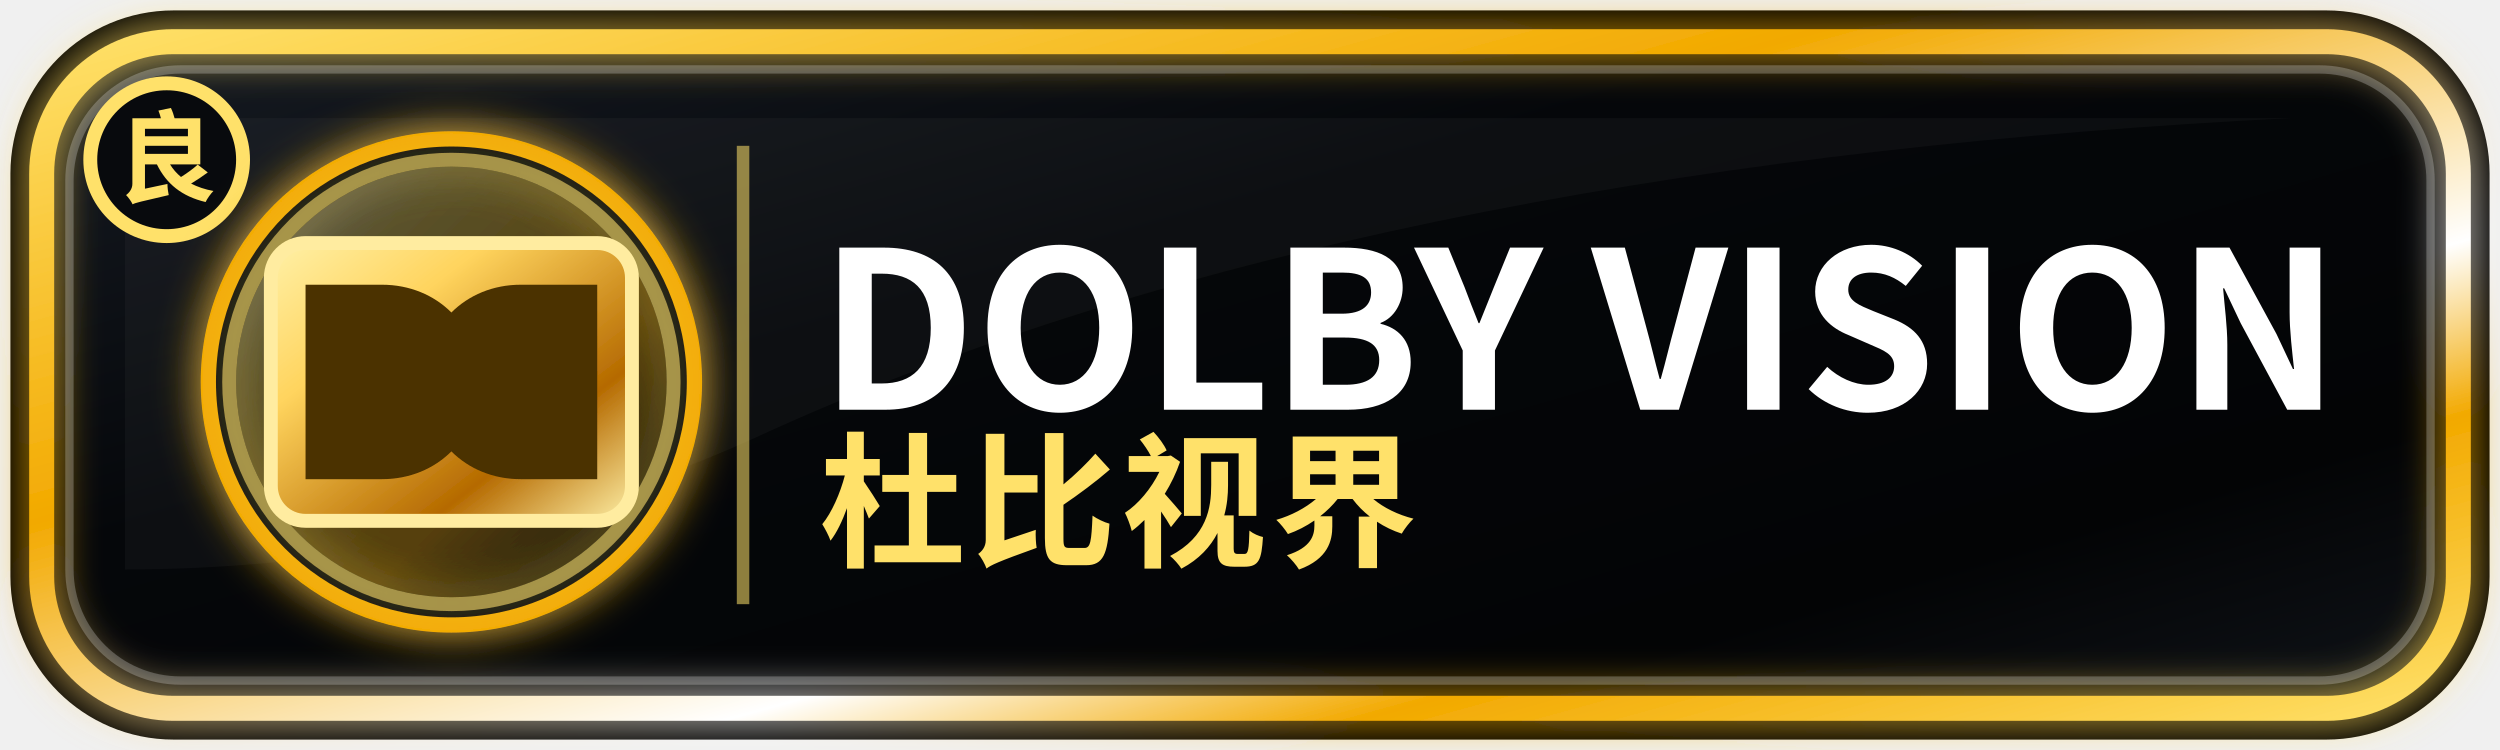
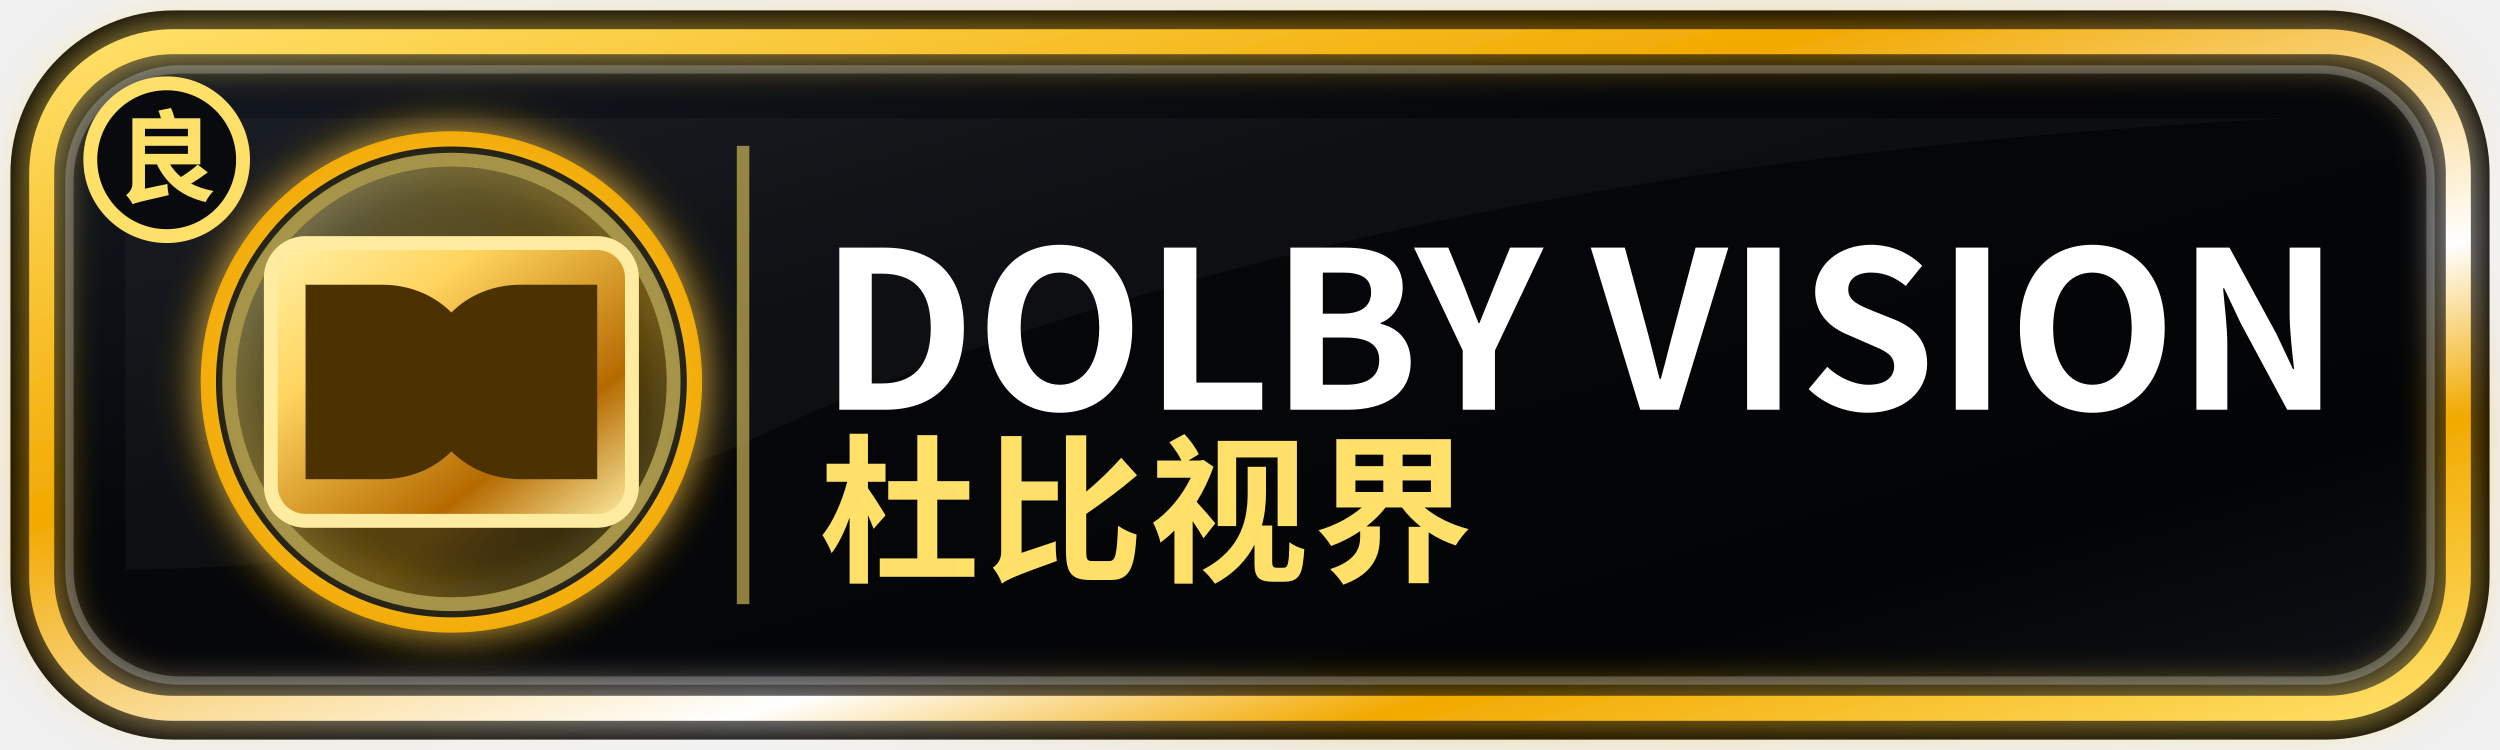
<svg xmlns="http://www.w3.org/2000/svg" width="360" height="108" viewBox="0 0 360 108">
  <defs>
    <linearGradient id="bg" x1="0" y1="0" x2="1" y2="1">
      <stop offset="0" stop-color="#171C24" />
      <stop offset=".38" stop-color="#05070A" />
      <stop offset=".78" stop-color="#030405" />
      <stop offset="1" stop-color="#11151B" />
    </linearGradient>
    <linearGradient id="edge" x1="0" y1="0" x2="1" y2="1">
      <stop offset="0" stop-color="#FFE16A" />
      <stop offset=".36" stop-color="#F2A900" />
      <stop offset=".65" stop-color="#FFFFFF" />
      <stop offset=".78" stop-color="#F2A900" />
      <stop offset="1" stop-color="#FFE16A" />
    </linearGradient>
    <linearGradient id="iconFill" x1="0" y1="0" x2="1" y2="1">
      <stop offset="0" stop-color="#FFFFFF" />
      <stop offset=".25" stop-color="#FFE16A" />
      <stop offset=".65" stop-color="#F2A900" />
      <stop offset="1" stop-color="#0B0D12" />
    </linearGradient>
    <linearGradient id="gold" x1="0" y1="0" x2="1" y2="1">
      <stop offset="0" stop-color="#FFF1A8" />
      <stop offset=".3" stop-color="#FFD45E" />
      <stop offset=".72" stop-color="#B56A00" />
      <stop offset="1" stop-color="#FFF1A8" />
    </linearGradient>
    <filter id="glow" x="-40%" y="-40%" width="180%" height="180%">
      <feGaussianBlur stdDeviation="3" result="b" />
      <feMerge>
        <feMergeNode in="b" />
        <feMergeNode in="SourceGraphic" />
      </feMerge>
    </filter>
    <filter id="soft" x="-20%" y="-20%" width="140%" height="140%">
      <feGaussianBlur stdDeviation="1.2" />
    </filter>
  </defs>
  <rect x="3" y="3" width="354" height="102" rx="22" fill="url(#bg)" stroke="#000000" stroke-width="3" />
  <rect x="6" y="6" width="348" height="96" rx="19" fill="none" stroke="url(#edge)" stroke-width="3.6" filter="url(#glow)" />
  <rect x="10" y="10" width="340" height="88" rx="16" fill="none" stroke="#FFFFFF" stroke-opacity=".24" stroke-width="1.2" />
  <path d="M18 17H330C250 21 173 34 111 62C79 77 45 82 18 82Z" fill="#FFFFFF" opacity=".035" />
  <circle cx="24" cy="23" r="11" fill="#080A0D" stroke="#FFE16A" stroke-width="2" />
  <text x="24" y="28" text-anchor="middle" font-family="Noto Sans CJK SC,Arial,sans-serif" font-size="14.5" font-weight="900" fill="#FFE16A">良</text>
  <g filter="url(#glow)" transform="translate(-4 0)">
    <circle cx="69" cy="55" r="35" fill="#05070A" stroke="#F2A900" stroke-width="2.2" />
    <circle cx="69" cy="55" r="31" fill="url(#iconFill)" opacity=".34" />
    <circle cx="69" cy="55" r="32" fill="none" stroke="#FFE16A" stroke-opacity=".58" stroke-width="2" filter="url(#glow)" />
    <rect x="43" y="35" width="52" height="40" rx="5" fill="url(#gold)" stroke="#FFECA0" stroke-width="2" />
    <path d="M48 41v28h11c8 0 14-6 14-14s-6-14-14-14zm42 0H79c-8 0-14 6-14 14s6 14 14 14h11z" fill="#4B3000" />
  </g>
  <path d="M107 21v66" stroke="#FFE16A" stroke-opacity=".55" stroke-width="1.8" />
  <text x="118" y="59" font-family="Noto Sans CJK SC,Arial,sans-serif" font-size="31.5" font-weight="900" fill="#FFFFFF">DOLBY VISION</text>
-   <text x="118" y="80" font-family="Noto Sans CJK SC,Arial,sans-serif" font-size="21" font-weight="800" letter-spacing=".7" fill="#FFE16A">杜比视界</text>
+   <text x="118" y="82" font-family="Noto Sans CJK SC,Arial,sans-serif" font-size="23" font-weight="800" letter-spacing=".7" fill="#FFE16A">杜比视界</text>
</svg>
